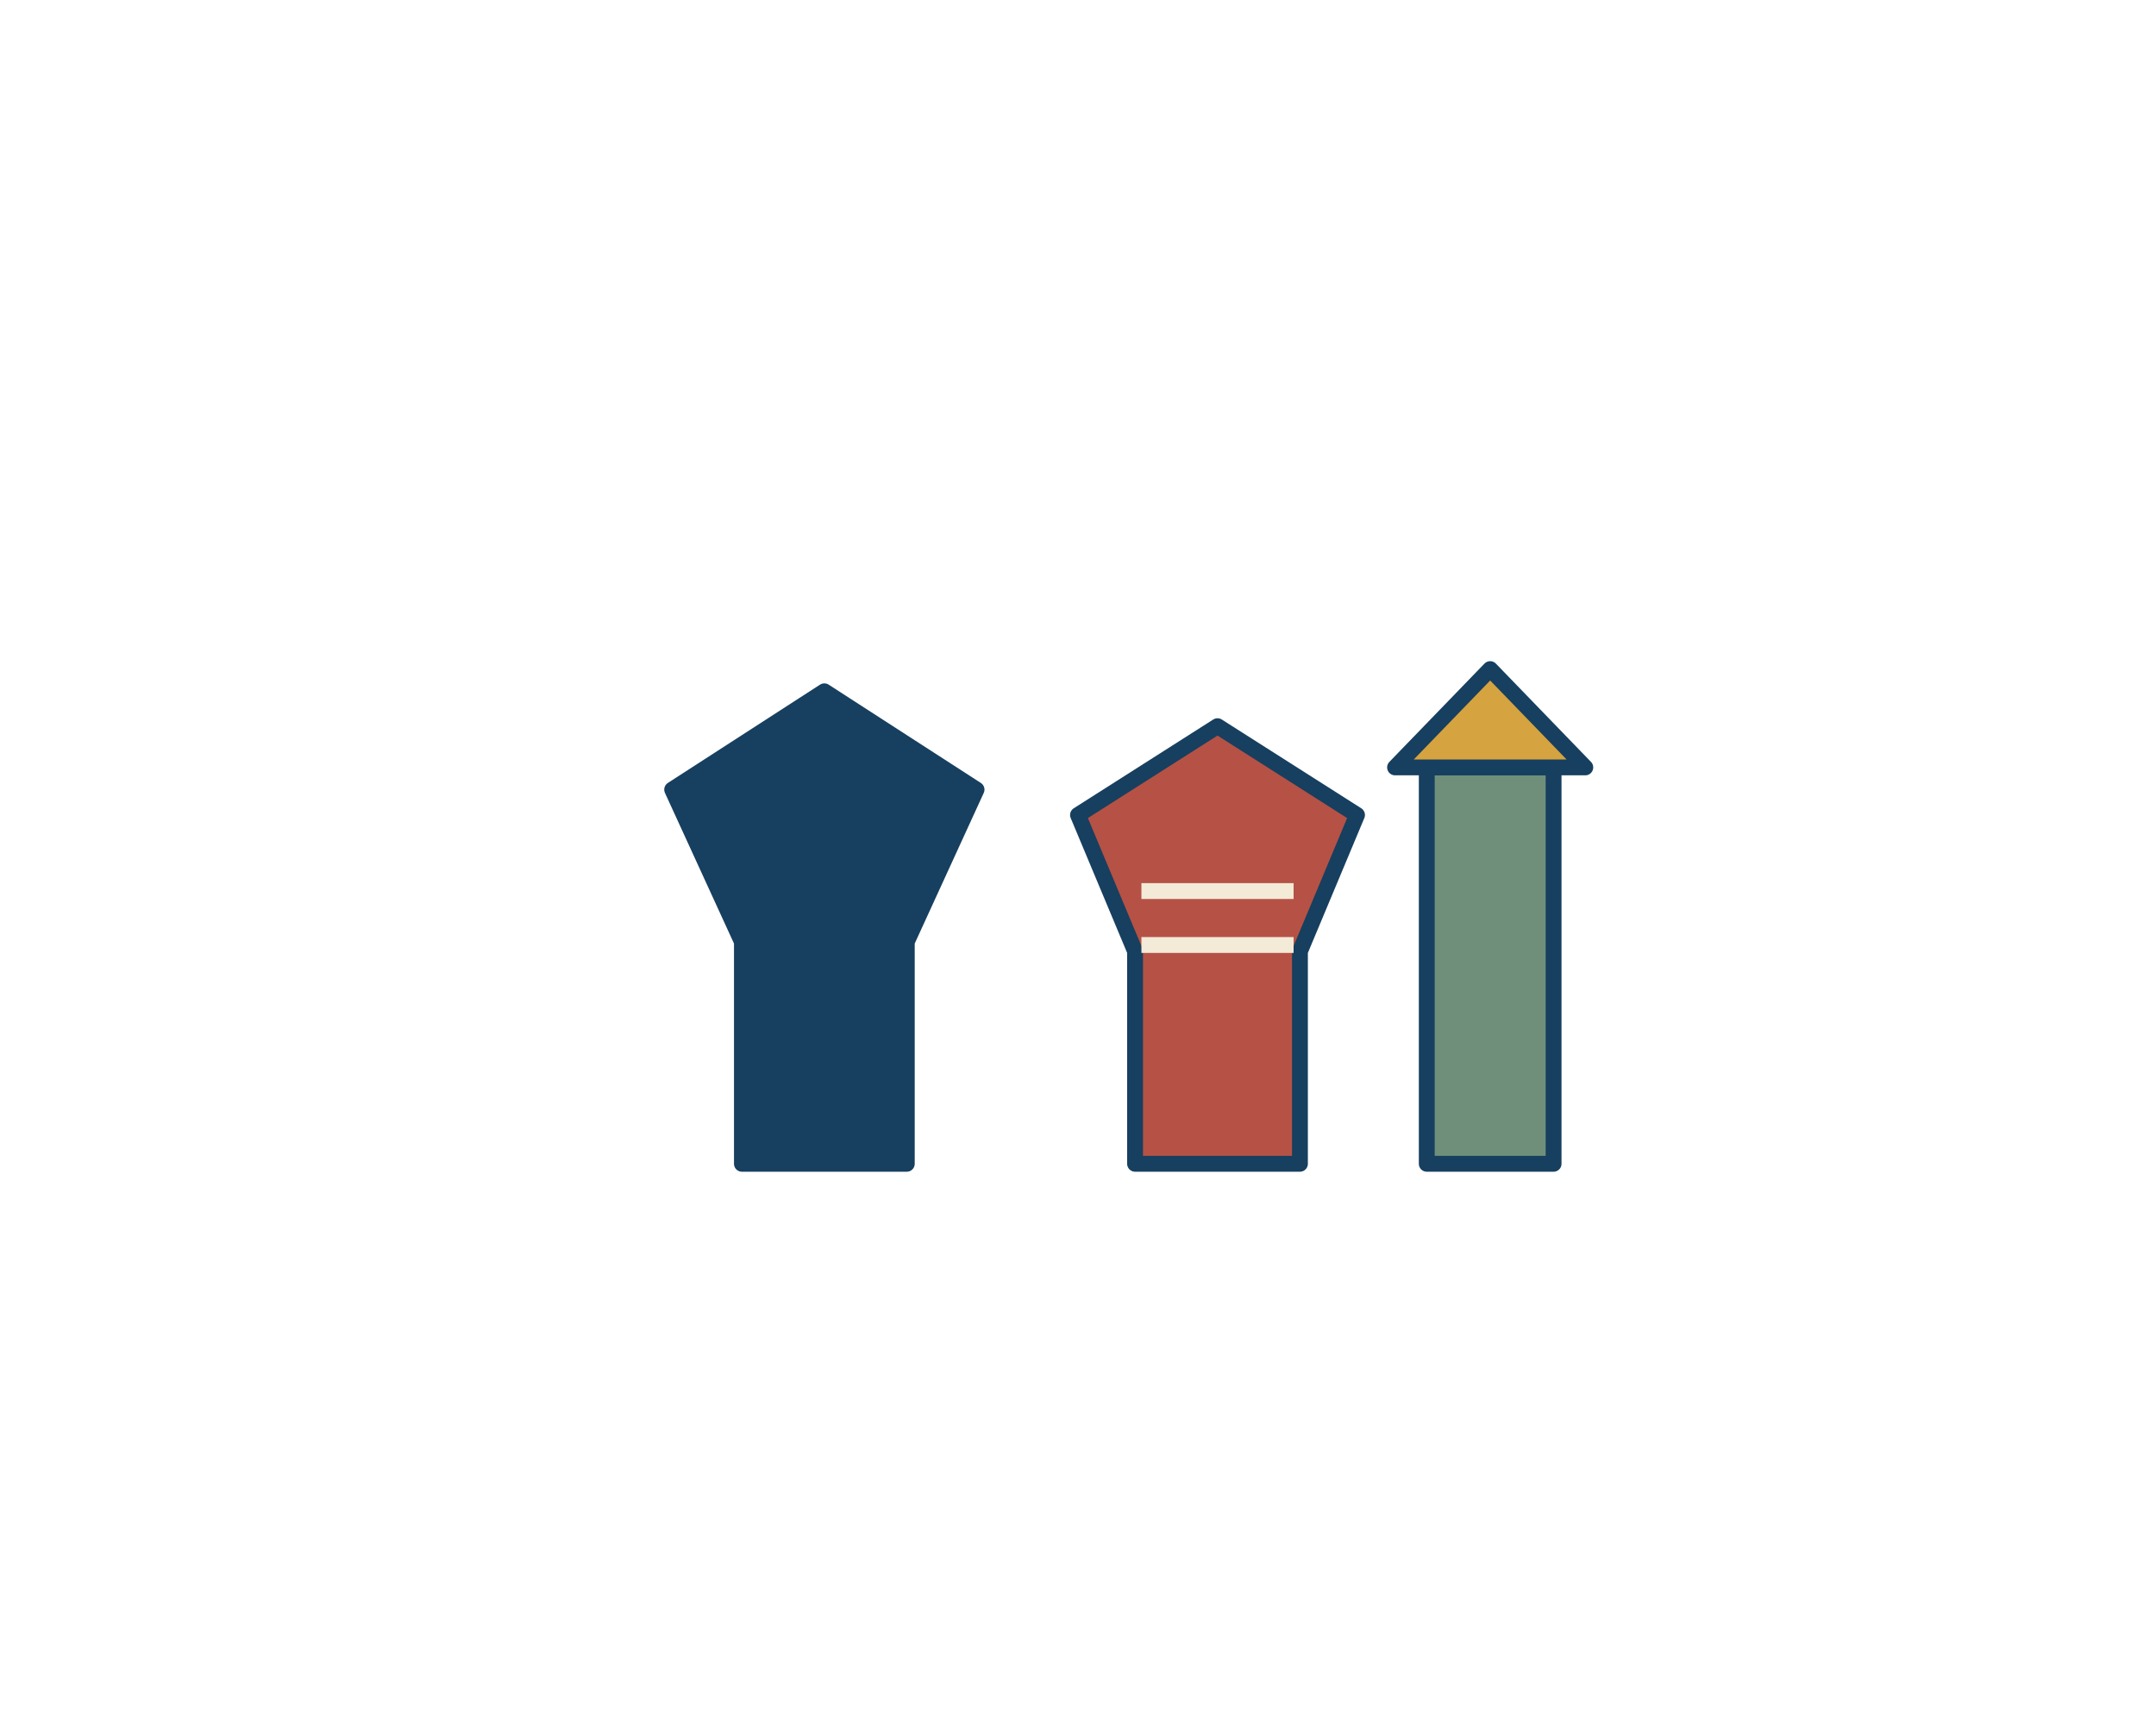
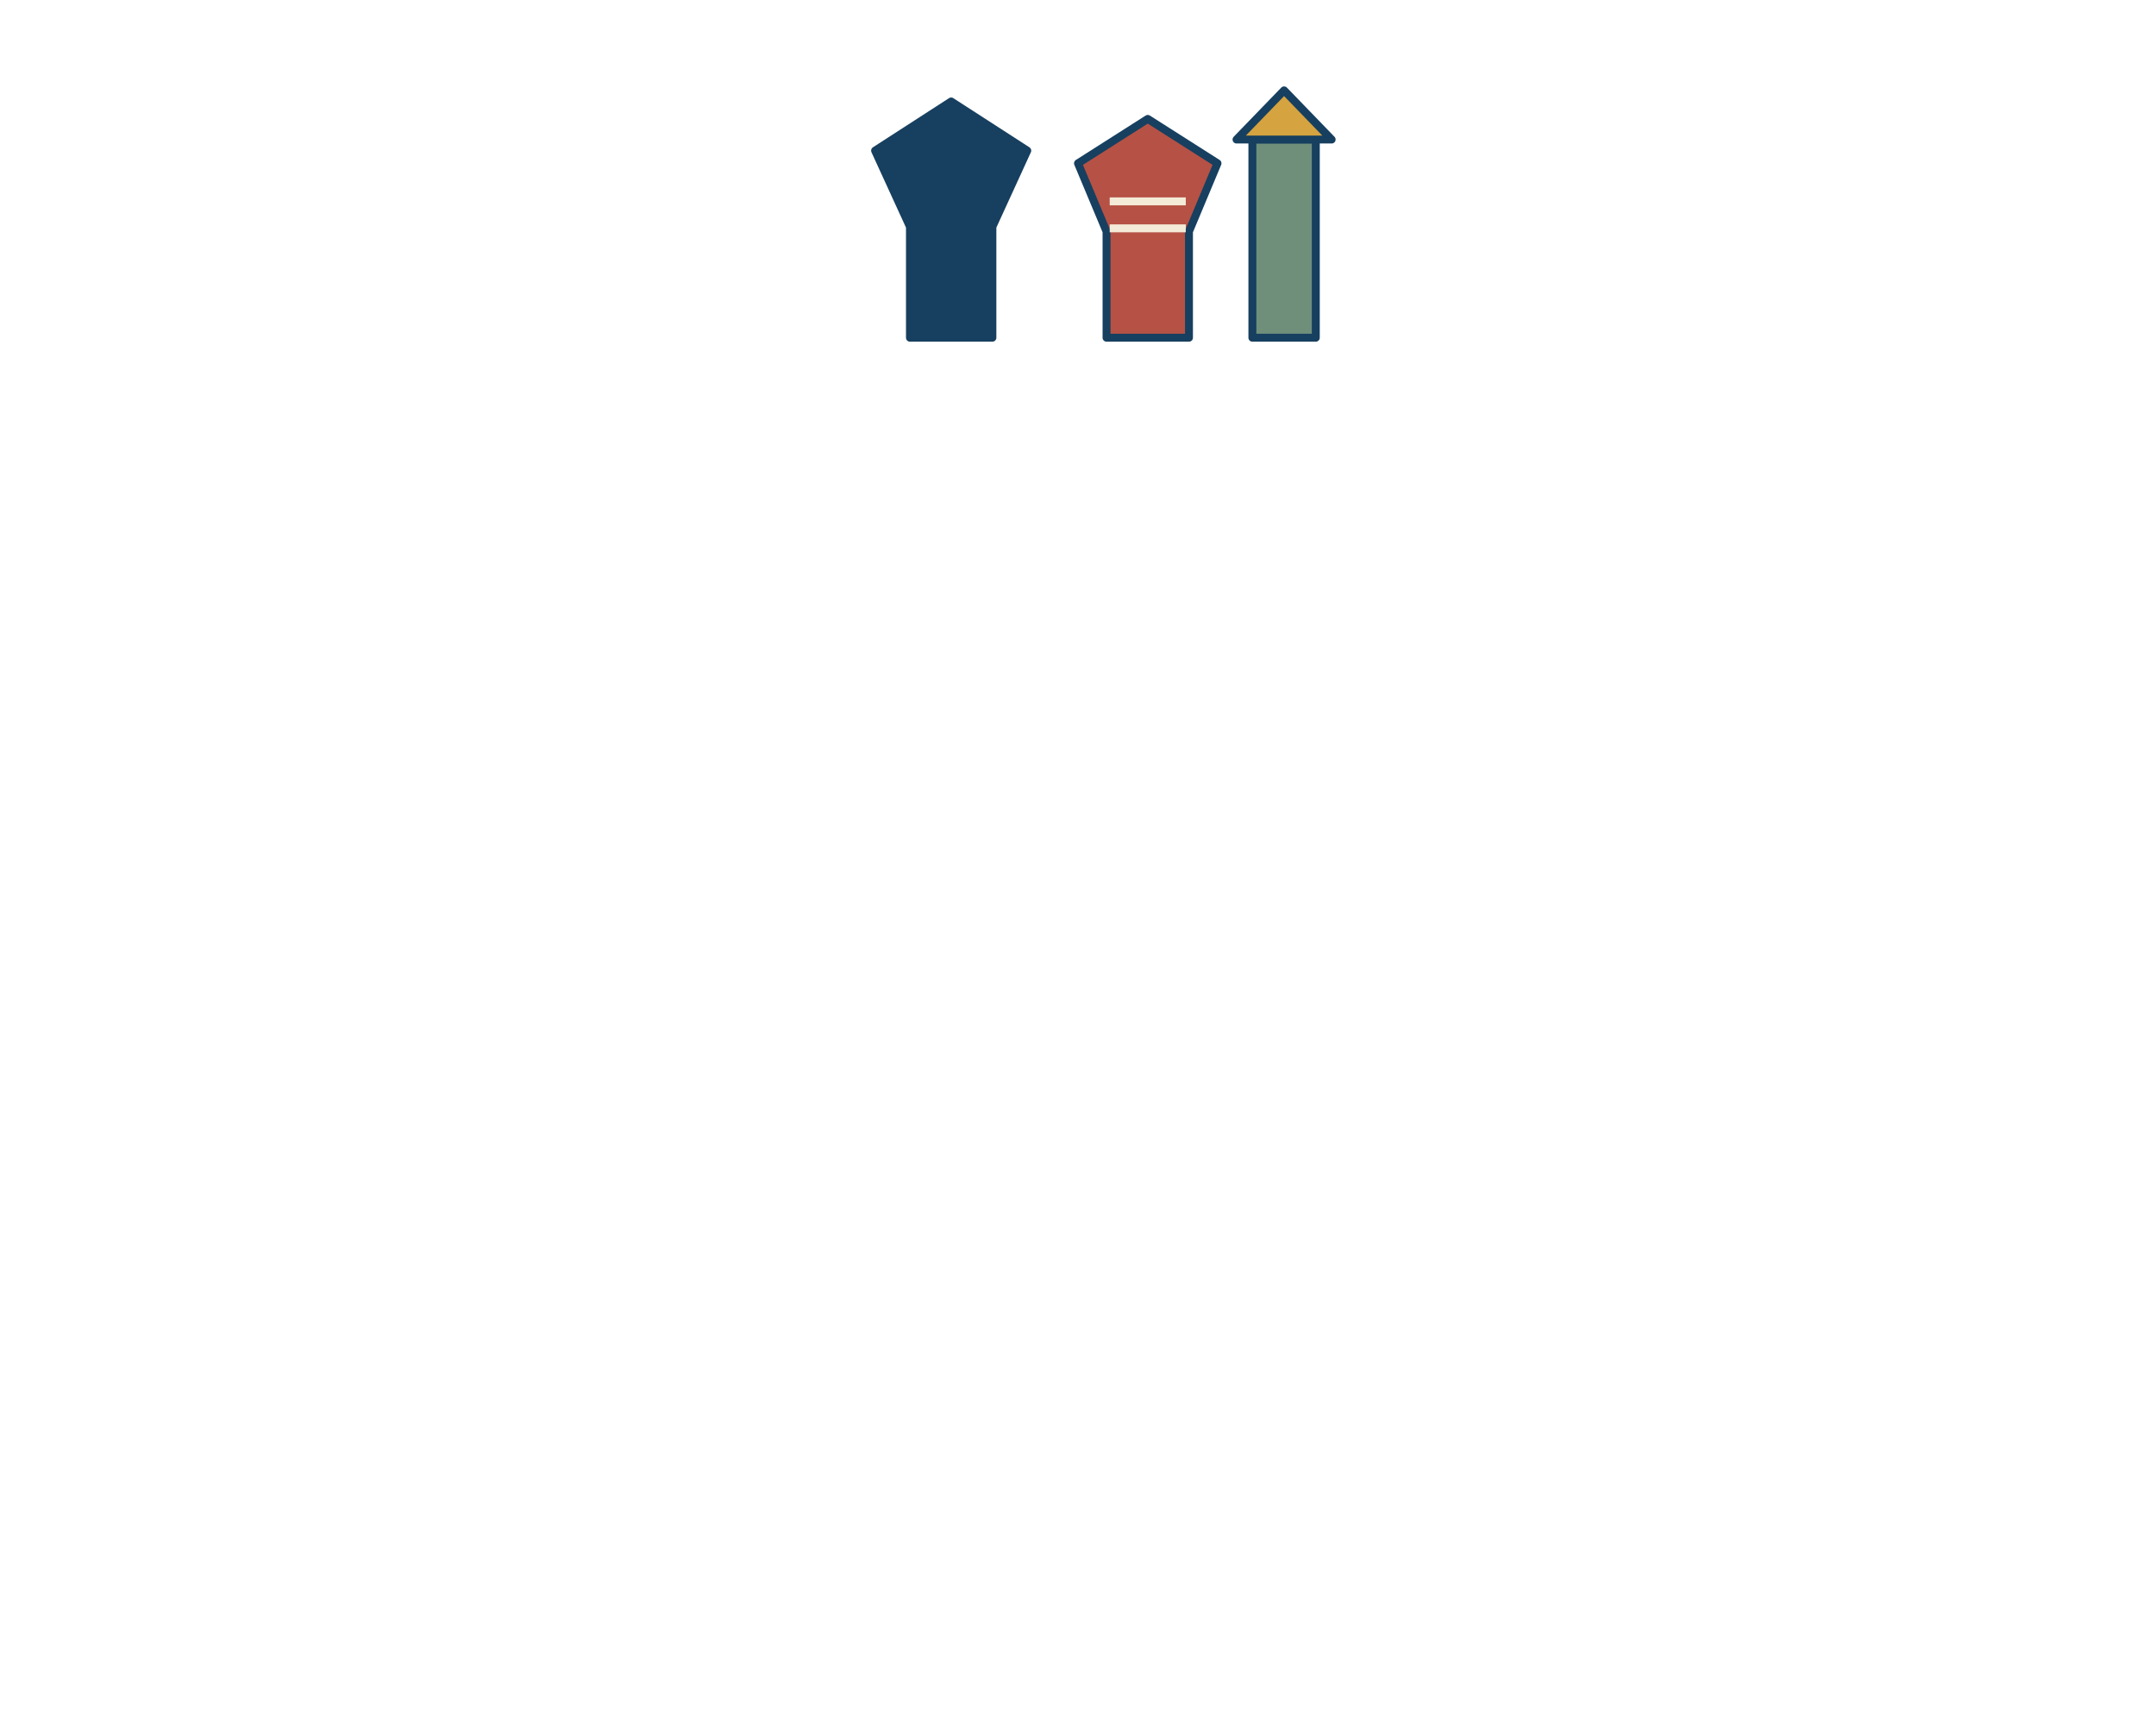
<svg xmlns="http://www.w3.org/2000/svg" viewBox="-160 -130 680 540">
-   <g stroke="#173f5f" stroke-width="5" stroke-linejoin="round">
+   <g transform="translate(90 -142) scale(0.5)" stroke="#173f5f" stroke-width="5" stroke-linejoin="round">
    <path fill="#173f5f" d="M52 119l48-31 48 31-22 48v70H74v-70z" />
    <path fill="#b55245" d="M180 127l44-28 44 28-18 43v67h-52v-67z" />
    <path fill="#6f8f7b" d="M290 112h40v125h-40z" />
    <path fill="#d5a33f" d="M280 112h60l-30-31z" />
    <path d="M200 151h48M200 168h48" stroke="#f3ead7" />
  </g>
</svg>
